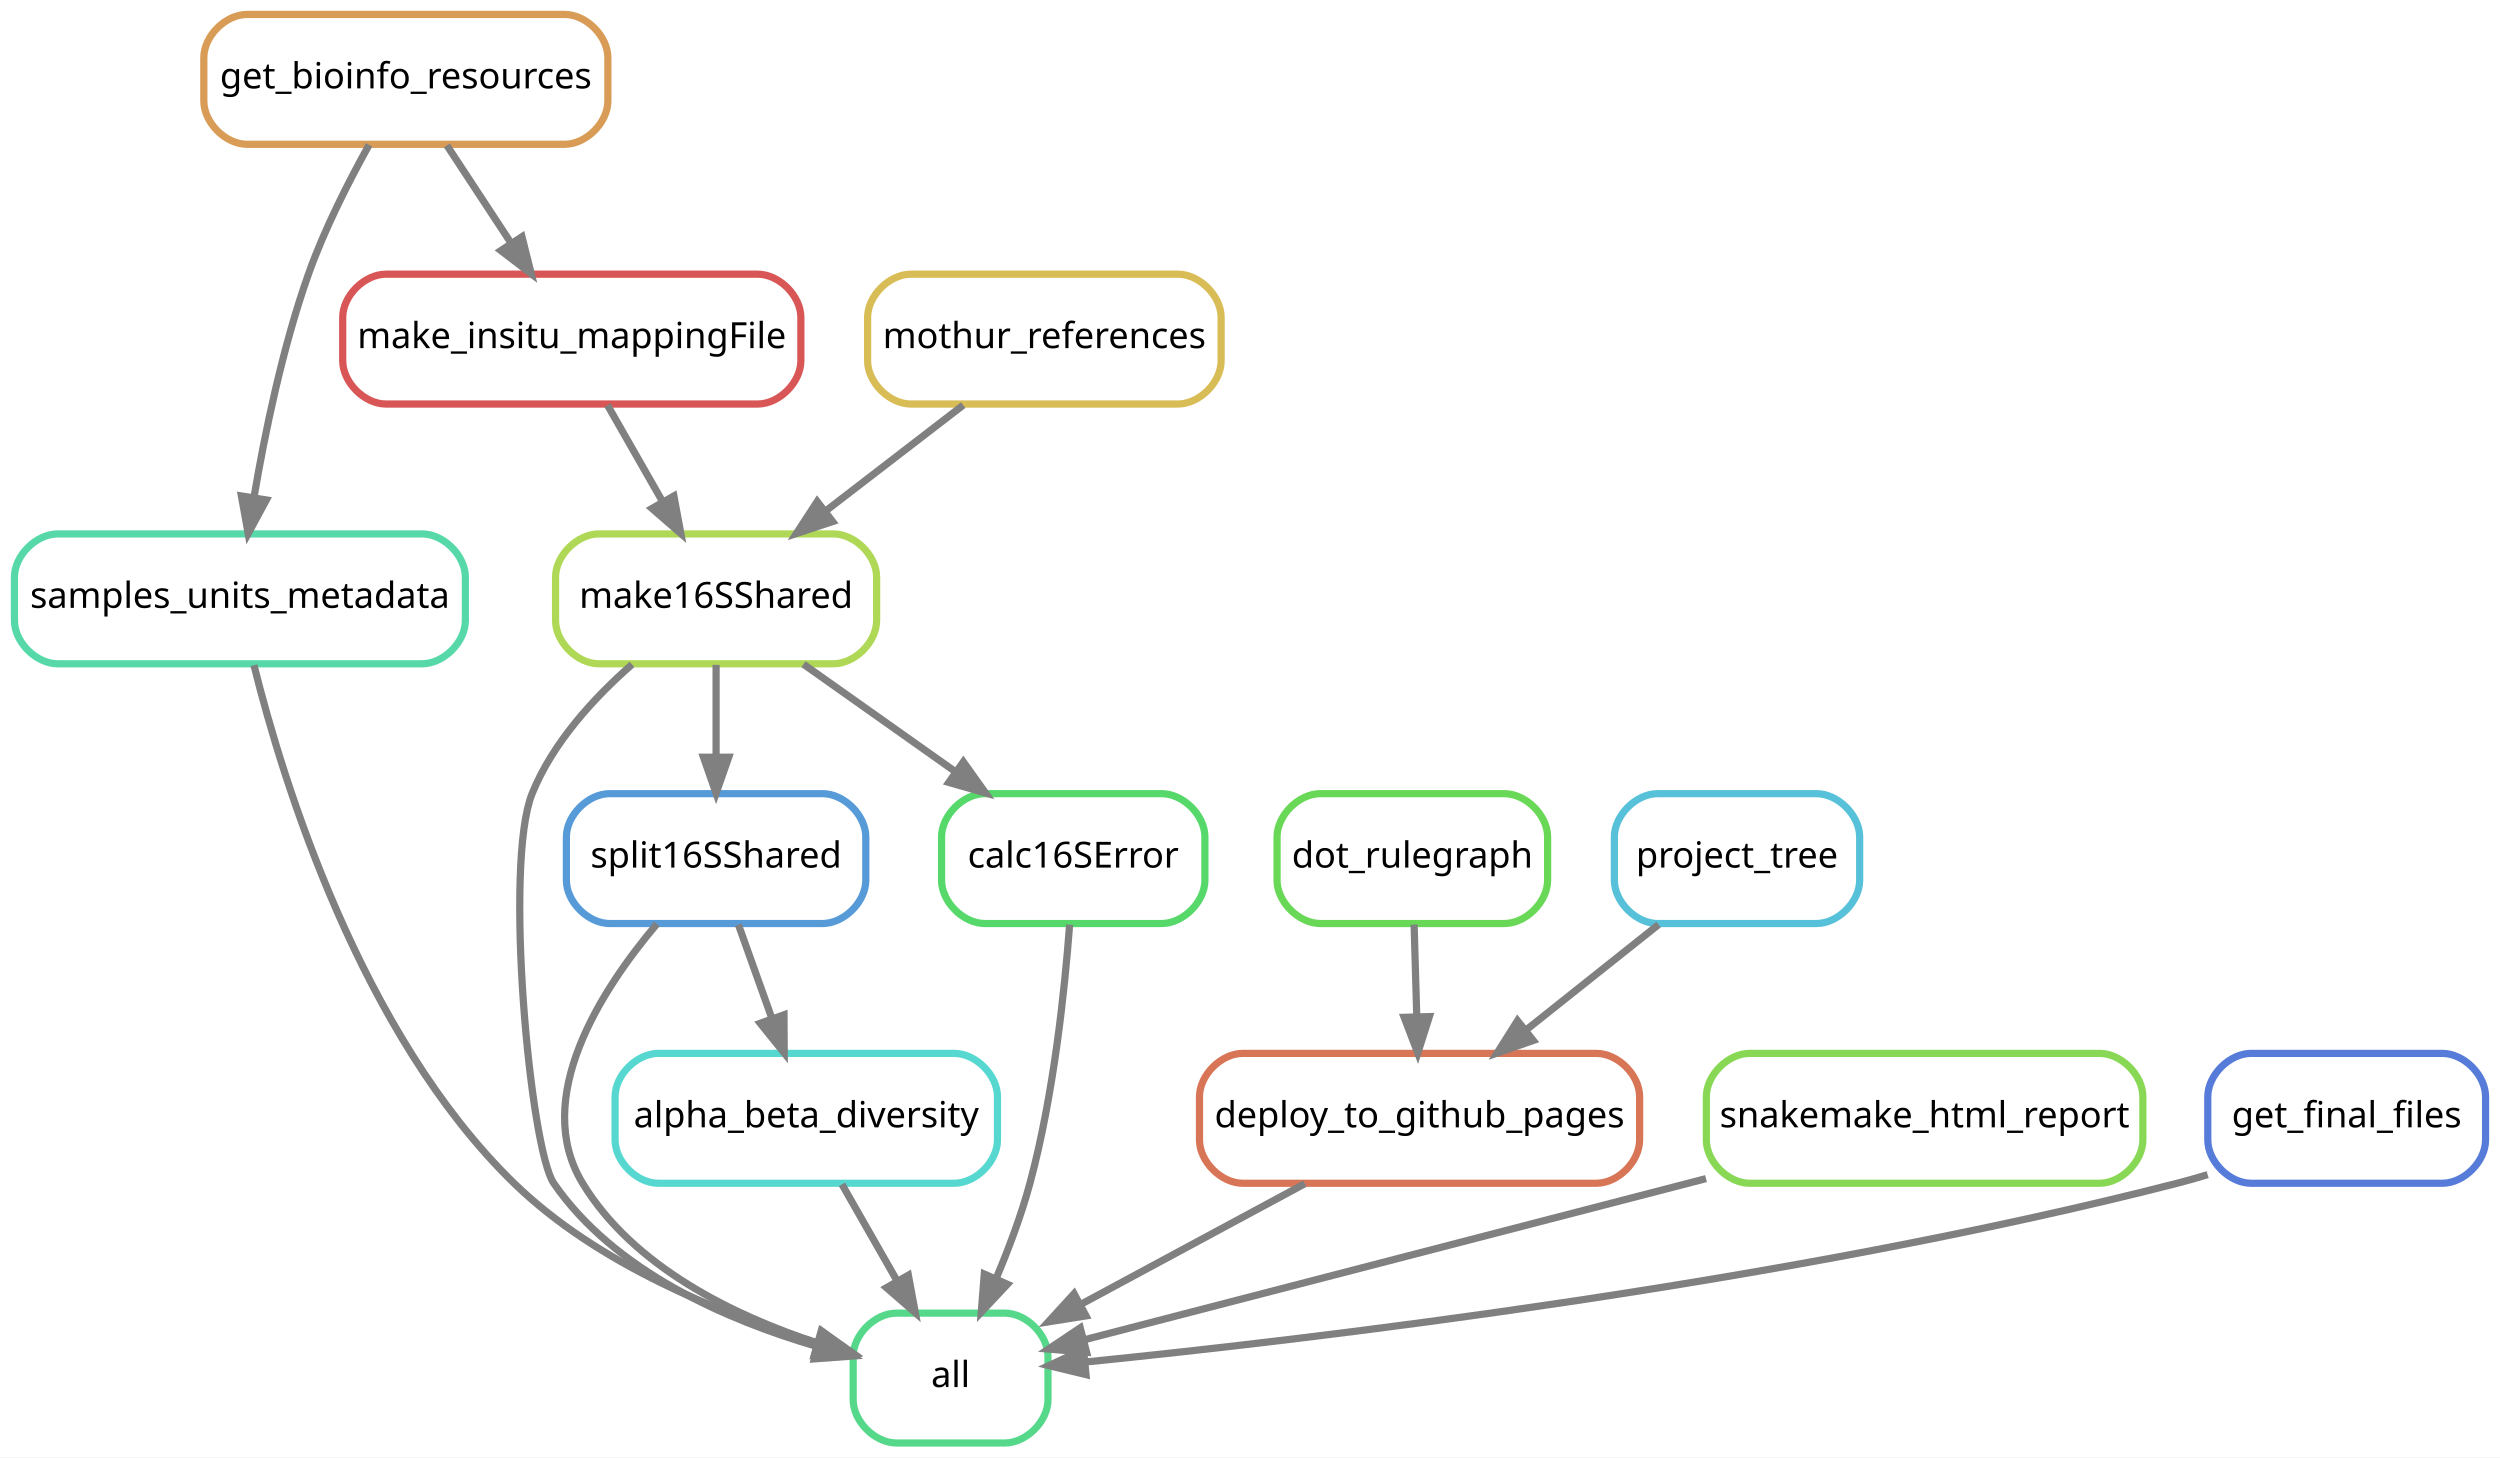
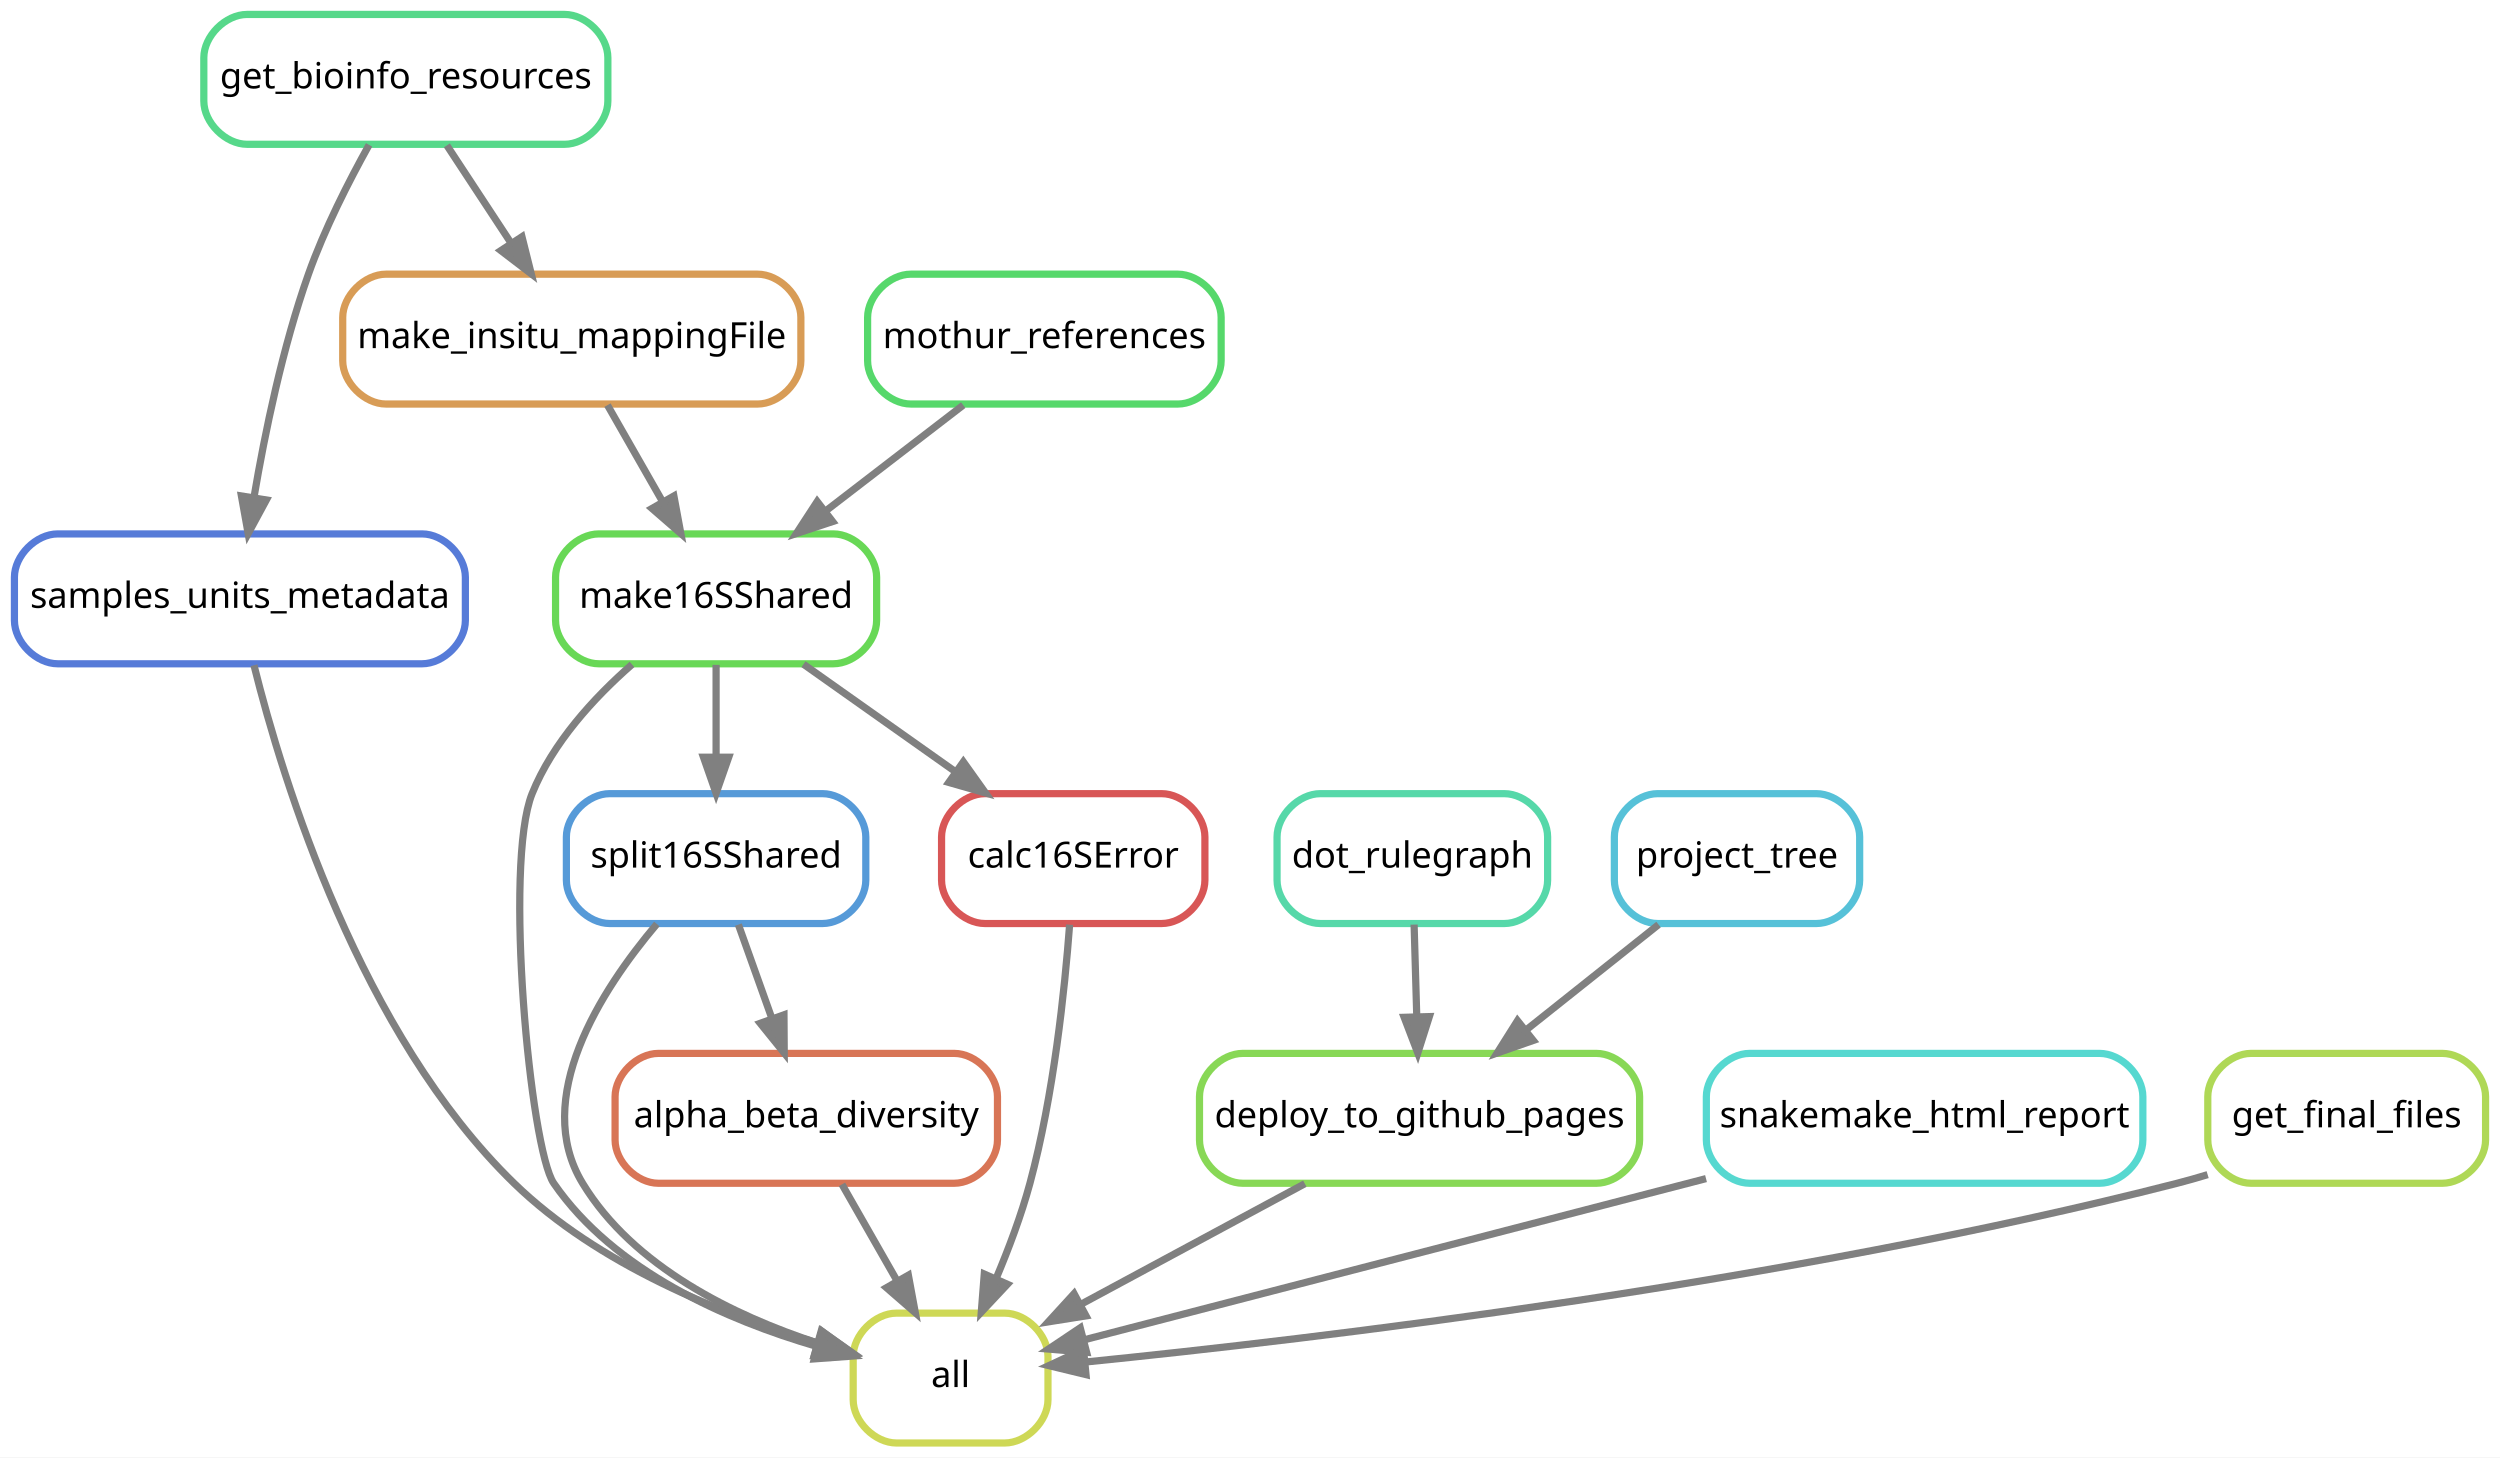
<svg xmlns="http://www.w3.org/2000/svg" width="693pt" height="404pt" viewBox="0.00 0.00 693.00 404.00">
  <g id="graph0" class="graph" transform="scale(1 1) rotate(0) translate(4 400)">
    <polygon fill="white" stroke="none" points="-4,4 -4,-400 689,-400 689,4 -4,4" />
    <g id="node1" class="node">
-       <path fill="none" stroke="#56d88a" stroke-width="2" d="M274.5,-36C274.5,-36 244.5,-36 244.5,-36 238.5,-36 232.5,-30 232.5,-24 232.5,-24 232.5,-12 232.5,-12 232.5,-6 238.5,0 244.5,0 244.5,0 274.5,0 274.5,0 280.5,0 286.5,-6 286.5,-12 286.5,-12 286.5,-24 286.5,-24 286.5,-30 280.5,-36 274.5,-36" />
+       <path fill="none" stroke="#ced856" stroke-width="2" d="M274.5,-36C274.5,-36 244.5,-36 244.5,-36 238.5,-36 232.5,-30 232.5,-24 232.5,-24 232.5,-12 232.5,-12 232.5,-6 238.5,0 244.5,0 244.5,0 274.5,0 274.5,0 280.5,0 286.5,-6 286.5,-12 286.5,-12 286.5,-24 286.5,-24 286.5,-30 280.5,-36 274.5,-36" />
      <text text-anchor="middle" x="259.5" y="-15.5" font-family="sans" font-size="10.00">all</text>
    </g>
    <g id="node2" class="node">
-       <path fill="none" stroke="#56d8a9" stroke-width="2" d="M113,-252C113,-252 12,-252 12,-252 6,-252 0,-246 0,-240 0,-240 0,-228 0,-228 0,-222 6,-216 12,-216 12,-216 113,-216 113,-216 119,-216 125,-222 125,-228 125,-228 125,-240 125,-240 125,-246 119,-252 113,-252" />
+       <path fill="none" stroke="#567bd8" stroke-width="2" d="M113,-252C113,-252 12,-252 12,-252 6,-252 0,-246 0,-240 0,-240 0,-228 0,-228 0,-222 6,-216 12,-216 12,-216 113,-216 113,-216 119,-216 125,-222 125,-228 125,-228 125,-240 125,-240 125,-246 119,-252 113,-252" />
      <text text-anchor="middle" x="62.5" y="-231.5" font-family="sans" font-size="10.00">samples_units_metadata</text>
    </g>
-     <g id="edge5" class="edge">
+     <g id="edge8" class="edge">
      <path fill="none" stroke="grey" stroke-width="2" d="M66.4,-215.6C74.47,-183.25 95.95,-113.37 138.5,-72 161.73,-49.42 196.16,-35.62 222.36,-27.79" />
      <polygon fill="grey" stroke="grey" stroke-width="2" points="223.64,-31.06 232.31,-24.98 221.74,-24.33 223.64,-31.06" />
    </g>
    <g id="node3" class="node">
-       <path fill="none" stroke="#d89c56" stroke-width="2" d="M152.5,-396C152.5,-396 64.5,-396 64.5,-396 58.5,-396 52.5,-390 52.5,-384 52.5,-384 52.5,-372 52.5,-372 52.5,-366 58.5,-360 64.5,-360 64.5,-360 152.5,-360 152.5,-360 158.5,-360 164.5,-366 164.5,-372 164.5,-372 164.5,-384 164.5,-384 164.5,-390 158.5,-396 152.5,-396" />
+       <path fill="none" stroke="#56d88a" stroke-width="2" d="M152.5,-396C152.5,-396 64.5,-396 64.5,-396 58.5,-396 52.5,-390 52.5,-384 52.5,-384 52.5,-372 52.5,-372 52.5,-366 58.5,-360 64.5,-360 64.5,-360 152.5,-360 152.5,-360 158.5,-360 164.5,-366 164.5,-372 164.5,-372 164.5,-384 164.5,-384 164.5,-390 158.5,-396 152.5,-396" />
      <text text-anchor="middle" x="108.5" y="-375.5" font-family="sans" font-size="10.00">get_bioinfo_resources</text>
    </g>
    <g id="edge9" class="edge">
      <path fill="none" stroke="grey" stroke-width="2" d="M98.31,-359.84C92.67,-349.71 85.92,-336.46 81.5,-324 74.34,-303.8 69.43,-280.03 66.4,-262.13" />
      <polygon fill="grey" stroke="grey" stroke-width="2" points="69.83,-261.41 64.79,-252.09 62.92,-262.52 69.83,-261.41" />
    </g>
    <g id="node5" class="node">
-       <path fill="none" stroke="#d85656" stroke-width="2" d="M206,-324C206,-324 103,-324 103,-324 97,-324 91,-318 91,-312 91,-312 91,-300 91,-300 91,-294 97,-288 103,-288 103,-288 206,-288 206,-288 212,-288 218,-294 218,-300 218,-300 218,-312 218,-312 218,-318 212,-324 206,-324" />
+       <path fill="none" stroke="#d89c56" stroke-width="2" d="M206,-324C206,-324 103,-324 103,-324 97,-324 91,-318 91,-312 91,-312 91,-300 91,-300 91,-294 97,-288 103,-288 103,-288 206,-288 206,-288 212,-288 218,-294 218,-300 218,-300 218,-312 218,-312 218,-318 212,-324 206,-324" />
      <text text-anchor="middle" x="154.5" y="-303.5" font-family="sans" font-size="10.00">make_insitu_mappingFile</text>
    </g>
    <g id="edge12" class="edge">
      <path fill="none" stroke="grey" stroke-width="2" d="M119.87,-359.7C125.22,-351.56 131.7,-341.69 137.61,-332.7" />
      <polygon fill="grey" stroke="grey" stroke-width="2" points="140.69,-334.38 143.26,-324.1 134.84,-330.54 140.69,-334.38" />
    </g>
    <g id="node4" class="node">
-       <path fill="none" stroke="#afd856" stroke-width="2" d="M227,-252C227,-252 162,-252 162,-252 156,-252 150,-246 150,-240 150,-240 150,-228 150,-228 150,-222 156,-216 162,-216 162,-216 227,-216 227,-216 233,-216 239,-222 239,-228 239,-228 239,-240 239,-240 239,-246 233,-252 227,-252" />
+       <path fill="none" stroke="#68d856" stroke-width="2" d="M227,-252C227,-252 162,-252 162,-252 156,-252 150,-246 150,-240 150,-240 150,-228 150,-228 150,-222 156,-216 162,-216 162,-216 227,-216 227,-216 233,-216 239,-222 239,-228 239,-228 239,-240 239,-240 239,-246 233,-252 227,-252" />
      <text text-anchor="middle" x="194.5" y="-231.5" font-family="sans" font-size="10.00">make16SShared</text>
    </g>
-     <g id="edge3" class="edge">
+     <g id="edge5" class="edge">
      <path fill="none" stroke="grey" stroke-width="2" d="M171.2,-215.82C160.6,-206.54 149.18,-194.09 143.5,-180 135.6,-160.4 142.97,-81.49 149.5,-72 166.29,-47.59 197.53,-34.04 222.44,-26.76" />
      <polygon fill="grey" stroke="grey" stroke-width="2" points="223.57,-30.08 232.32,-24.1 221.75,-23.32 223.57,-30.08" />
    </g>
    <g id="node7" class="node">
      <path fill="none" stroke="#569ad8" stroke-width="2" d="M224,-180C224,-180 165,-180 165,-180 159,-180 153,-174 153,-168 153,-168 153,-156 153,-156 153,-150 159,-144 165,-144 165,-144 224,-144 224,-144 230,-144 236,-150 236,-156 236,-156 236,-168 236,-168 236,-174 230,-180 224,-180" />
      <text text-anchor="middle" x="194.5" y="-159.5" font-family="sans" font-size="10.00">split16SShared</text>
    </g>
    <g id="edge13" class="edge">
      <path fill="none" stroke="grey" stroke-width="2" d="M194.5,-215.7C194.5,-207.98 194.5,-198.71 194.5,-190.11" />
      <polygon fill="grey" stroke="grey" stroke-width="2" points="198,-190.1 194.5,-180.1 191,-190.1 198,-190.1" />
    </g>
    <g id="node9" class="node">
-       <path fill="none" stroke="#56d86b" stroke-width="2" d="M318,-180C318,-180 269,-180 269,-180 263,-180 257,-174 257,-168 257,-168 257,-156 257,-156 257,-150 263,-144 269,-144 269,-144 318,-144 318,-144 324,-144 330,-150 330,-156 330,-156 330,-168 330,-168 330,-174 324,-180 318,-180" />
+       <path fill="none" stroke="#d85656" stroke-width="2" d="M318,-180C318,-180 269,-180 269,-180 263,-180 257,-174 257,-168 257,-168 257,-156 257,-156 257,-150 263,-144 269,-144 269,-144 318,-144 318,-144 324,-144 330,-150 330,-156 330,-156 330,-168 330,-168 330,-174 324,-180 318,-180" />
      <text text-anchor="middle" x="293.5" y="-159.5" font-family="sans" font-size="10.00">calc16SError</text>
    </g>
    <g id="edge15" class="edge">
      <path fill="none" stroke="grey" stroke-width="2" d="M218.72,-215.88C231.42,-206.89 247.16,-195.76 260.92,-186.03" />
      <polygon fill="grey" stroke="grey" stroke-width="2" points="263.04,-188.82 269.19,-180.19 259,-183.11 263.04,-188.82" />
    </g>
-     <g id="edge11" class="edge">
+     <g id="edge10" class="edge">
      <path fill="none" stroke="grey" stroke-width="2" d="M164.39,-287.7C168.99,-279.64 174.56,-269.89 179.65,-260.98" />
      <polygon fill="grey" stroke="grey" stroke-width="2" points="182.8,-262.52 184.73,-252.1 176.73,-259.05 182.8,-262.52" />
    </g>
    <g id="node6" class="node">
-       <path fill="none" stroke="#d8bc56" stroke-width="2" d="M322.5,-324C322.5,-324 248.5,-324 248.5,-324 242.5,-324 236.5,-318 236.5,-312 236.5,-312 236.5,-300 236.5,-300 236.5,-294 242.5,-288 248.5,-288 248.5,-288 322.5,-288 322.5,-288 328.5,-288 334.5,-294 334.5,-300 334.5,-300 334.5,-312 334.5,-312 334.5,-318 328.5,-324 322.5,-324" />
+       <path fill="none" stroke="#56d86b" stroke-width="2" d="M322.5,-324C322.5,-324 248.5,-324 248.5,-324 242.5,-324 236.5,-318 236.5,-312 236.5,-312 236.5,-300 236.5,-300 236.5,-294 242.5,-288 248.5,-288 248.5,-288 322.5,-288 322.5,-288 328.5,-288 334.5,-294 334.5,-300 334.5,-300 334.5,-312 334.5,-312 334.5,-318 328.5,-324 322.5,-324" />
      <text text-anchor="middle" x="285.5" y="-303.5" font-family="sans" font-size="10.00">mothur_references</text>
    </g>
-     <g id="edge10" class="edge">
+     <g id="edge11" class="edge">
      <path fill="none" stroke="grey" stroke-width="2" d="M263.01,-287.7C251.54,-278.88 237.44,-268.03 225.02,-258.47" />
      <polygon fill="grey" stroke="grey" stroke-width="2" points="226.8,-255.43 216.74,-252.1 222.53,-260.98 226.8,-255.43" />
    </g>
    <g id="edge7" class="edge">
      <path fill="none" stroke="grey" stroke-width="2" d="M178.08,-143.87C162.45,-125.38 143.25,-95.46 157.5,-72 171.58,-48.82 199.45,-35.32 222.51,-27.75" />
      <polygon fill="grey" stroke="grey" stroke-width="2" points="223.81,-31.01 232.37,-24.76 221.78,-24.31 223.81,-31.01" />
    </g>
    <g id="node8" class="node">
-       <path fill="none" stroke="#56d8d0" stroke-width="2" d="M260.5,-108C260.5,-108 178.5,-108 178.5,-108 172.5,-108 166.5,-102 166.5,-96 166.5,-96 166.5,-84 166.5,-84 166.5,-78 172.5,-72 178.5,-72 178.5,-72 260.5,-72 260.5,-72 266.5,-72 272.5,-78 272.5,-84 272.5,-84 272.5,-96 272.5,-96 272.5,-102 266.5,-108 260.5,-108" />
+       <path fill="none" stroke="#d87556" stroke-width="2" d="M260.5,-108C260.5,-108 178.5,-108 178.5,-108 172.5,-108 166.5,-102 166.5,-96 166.5,-96 166.5,-84 166.5,-84 166.5,-78 172.5,-72 178.5,-72 178.5,-72 260.5,-72 260.5,-72 266.5,-72 272.5,-78 272.5,-84 272.5,-84 272.5,-96 272.5,-96 272.5,-102 266.5,-108 260.5,-108" />
      <text text-anchor="middle" x="219.5" y="-87.5" font-family="sans" font-size="10.00">alpha_beta_diversity</text>
    </g>
    <g id="edge14" class="edge">
      <path fill="none" stroke="grey" stroke-width="2" d="M200.68,-143.7C203.5,-135.81 206.89,-126.3 210.02,-117.55" />
      <polygon fill="grey" stroke="grey" stroke-width="2" points="213.32,-118.7 213.39,-108.1 206.73,-116.34 213.32,-118.7" />
    </g>
-     <g id="edge6" class="edge">
+     <g id="edge2" class="edge">
      <path fill="none" stroke="grey" stroke-width="2" d="M229.39,-71.7C233.99,-63.64 239.56,-53.89 244.65,-44.98" />
      <polygon fill="grey" stroke="grey" stroke-width="2" points="247.8,-46.52 249.73,-36.1 241.73,-43.05 247.8,-46.52" />
    </g>
-     <g id="edge4" class="edge">
+     <g id="edge1" class="edge">
      <path fill="none" stroke="grey" stroke-width="2" d="M292.5,-143.68C291.14,-125.55 288.08,-96.38 281.5,-72 279.11,-63.15 275.6,-53.82 272.08,-45.49" />
      <polygon fill="grey" stroke="grey" stroke-width="2" points="275.25,-44 268.01,-36.27 268.84,-46.83 275.25,-44" />
    </g>
    <g id="node10" class="node">
-       <path fill="none" stroke="#d87556" stroke-width="2" d="M438.5,-108C438.5,-108 340.5,-108 340.5,-108 334.5,-108 328.5,-102 328.5,-96 328.5,-96 328.5,-84 328.5,-84 328.5,-78 334.5,-72 340.5,-72 340.5,-72 438.5,-72 438.5,-72 444.5,-72 450.5,-78 450.5,-84 450.5,-84 450.5,-96 450.5,-96 450.5,-102 444.5,-108 438.5,-108" />
+       <path fill="none" stroke="#88d856" stroke-width="2" d="M438.5,-108C438.5,-108 340.5,-108 340.5,-108 334.5,-108 328.5,-102 328.5,-96 328.5,-96 328.5,-84 328.5,-84 328.5,-78 334.5,-72 340.5,-72 340.5,-72 438.5,-72 438.5,-72 444.5,-72 450.5,-78 450.5,-84 450.5,-84 450.5,-96 450.5,-96 450.5,-102 444.5,-108 438.5,-108" />
      <text text-anchor="middle" x="389.5" y="-87.5" font-family="sans" font-size="10.00">deploy_to_github_pages</text>
    </g>
-     <g id="edge1" class="edge">
+     <g id="edge4" class="edge">
      <path fill="none" stroke="grey" stroke-width="2" d="M357.7,-71.88C338.88,-61.74 314.99,-48.88 295.48,-38.37" />
      <polygon fill="grey" stroke="grey" stroke-width="2" points="297.04,-35.24 286.58,-33.58 293.73,-41.4 297.04,-35.24" />
    </g>
    <g id="node11" class="node">
-       <path fill="none" stroke="#68d856" stroke-width="2" d="M413,-180C413,-180 362,-180 362,-180 356,-180 350,-174 350,-168 350,-168 350,-156 350,-156 350,-150 356,-144 362,-144 362,-144 413,-144 413,-144 419,-144 425,-150 425,-156 425,-156 425,-168 425,-168 425,-174 419,-180 413,-180" />
+       <path fill="none" stroke="#56d8a9" stroke-width="2" d="M413,-180C413,-180 362,-180 362,-180 356,-180 350,-174 350,-168 350,-168 350,-156 350,-156 350,-150 356,-144 362,-144 362,-144 413,-144 413,-144 419,-144 425,-150 425,-156 425,-156 425,-168 425,-168 425,-174 419,-180 413,-180" />
      <text text-anchor="middle" x="387.5" y="-159.5" font-family="sans" font-size="10.00">dot_rulegraph</text>
    </g>
-     <g id="edge16" class="edge">
+     <g id="edge17" class="edge">
      <path fill="none" stroke="grey" stroke-width="2" d="M387.99,-143.7C388.21,-135.98 388.48,-126.71 388.73,-118.11" />
      <polygon fill="grey" stroke="grey" stroke-width="2" points="392.22,-118.2 389.01,-108.1 385.23,-118 392.22,-118.2" />
    </g>
    <g id="node12" class="node">
      <path fill="none" stroke="#56c1d8" stroke-width="2" d="M499.5,-180C499.5,-180 455.5,-180 455.5,-180 449.5,-180 443.5,-174 443.5,-168 443.5,-168 443.5,-156 443.5,-156 443.5,-150 449.5,-144 455.5,-144 455.5,-144 499.5,-144 499.5,-144 505.5,-144 511.5,-150 511.5,-156 511.5,-156 511.5,-168 511.5,-168 511.5,-174 505.5,-180 499.5,-180" />
      <text text-anchor="middle" x="477.5" y="-159.5" font-family="sans" font-size="10.00">project_tree</text>
    </g>
-     <g id="edge17" class="edge">
+     <g id="edge16" class="edge">
      <path fill="none" stroke="grey" stroke-width="2" d="M455.75,-143.7C444.66,-134.88 431.03,-124.03 419.01,-114.47" />
      <polygon fill="grey" stroke="grey" stroke-width="2" points="421.01,-111.59 411,-108.1 416.65,-117.07 421.01,-111.59" />
    </g>
    <g id="node13" class="node">
-       <path fill="none" stroke="#88d856" stroke-width="2" d="M578,-108C578,-108 481,-108 481,-108 475,-108 469,-102 469,-96 469,-96 469,-84 469,-84 469,-78 475,-72 481,-72 481,-72 578,-72 578,-72 584,-72 590,-78 590,-84 590,-84 590,-96 590,-96 590,-102 584,-108 578,-108" />
+       <path fill="none" stroke="#56d8d0" stroke-width="2" d="M578,-108C578,-108 481,-108 481,-108 475,-108 469,-102 469,-96 469,-96 469,-84 469,-84 469,-78 475,-72 481,-72 481,-72 578,-72 578,-72 584,-72 590,-78 590,-84 590,-84 590,-96 590,-96 590,-102 584,-108 578,-108" />
      <text text-anchor="middle" x="529.5" y="-87.5" font-family="sans" font-size="10.00">snakemake_html_report</text>
    </g>
-     <g id="edge2" class="edge">
+     <g id="edge6" class="edge">
      <path fill="none" stroke="grey" stroke-width="2" d="M468.91,-73.29C415.97,-59.57 340.83,-40.09 296.43,-28.58" />
      <polygon fill="grey" stroke="grey" stroke-width="2" points="297.2,-25.16 286.64,-26.04 295.44,-31.93 297.2,-25.16" />
    </g>
    <g id="node14" class="node">
-       <path fill="none" stroke="#567bd8" stroke-width="2" d="M673,-108C673,-108 620,-108 620,-108 614,-108 608,-102 608,-96 608,-96 608,-84 608,-84 608,-78 614,-72 620,-72 620,-72 673,-72 673,-72 679,-72 685,-78 685,-84 685,-84 685,-96 685,-96 685,-102 679,-108 673,-108" />
+       <path fill="none" stroke="#afd856" stroke-width="2" d="M673,-108C673,-108 620,-108 620,-108 614,-108 608,-102 608,-96 608,-96 608,-84 608,-84 608,-78 614,-72 620,-72 620,-72 673,-72 673,-72 679,-72 685,-78 685,-84 685,-84 685,-96 685,-96 685,-102 679,-108 673,-108" />
      <text text-anchor="middle" x="646.5" y="-87.5" font-family="sans" font-size="10.00">get_final_files</text>
    </g>
-     <g id="edge8" class="edge">
+     <g id="edge3" class="edge">
      <path fill="none" stroke="grey" stroke-width="2" d="M607.96,-74.39C605.11,-73.52 602.27,-72.71 599.5,-72 491.46,-44.31 360.17,-28.82 297,-22.46" />
      <polygon fill="grey" stroke="grey" stroke-width="2" points="297.04,-18.95 286.74,-21.45 296.35,-25.92 297.04,-18.95" />
    </g>
  </g>
</svg>
